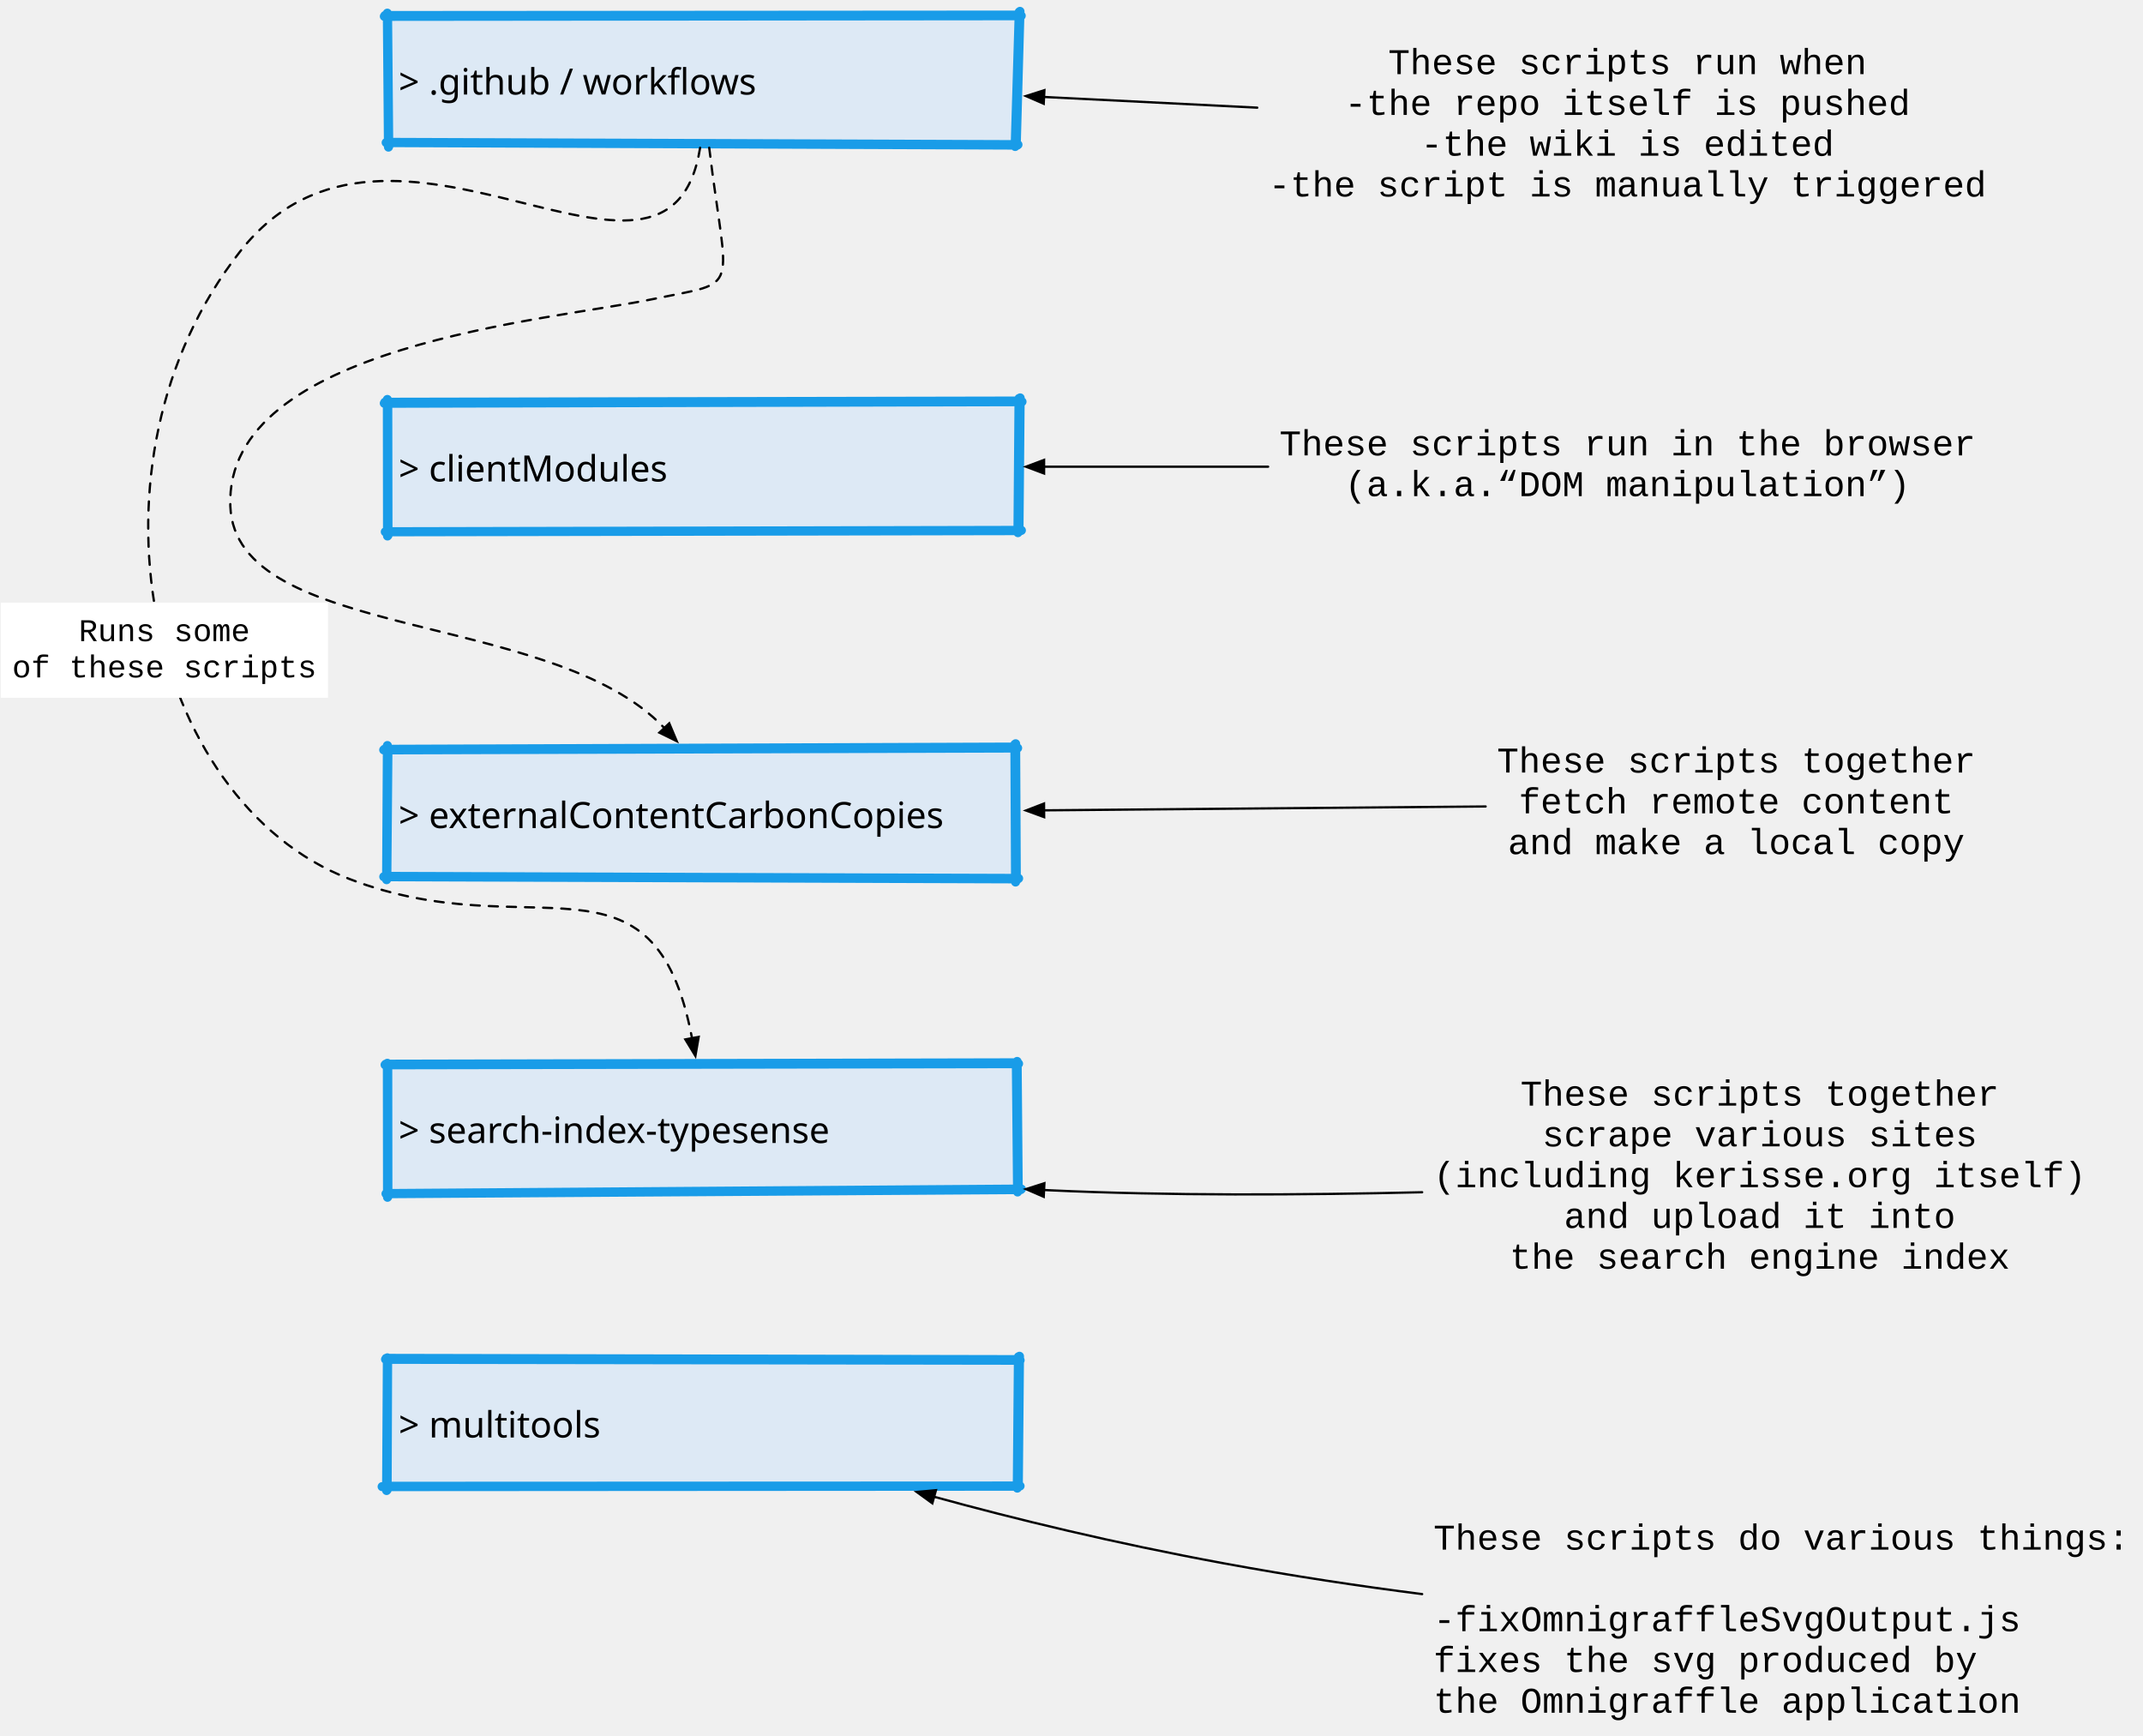
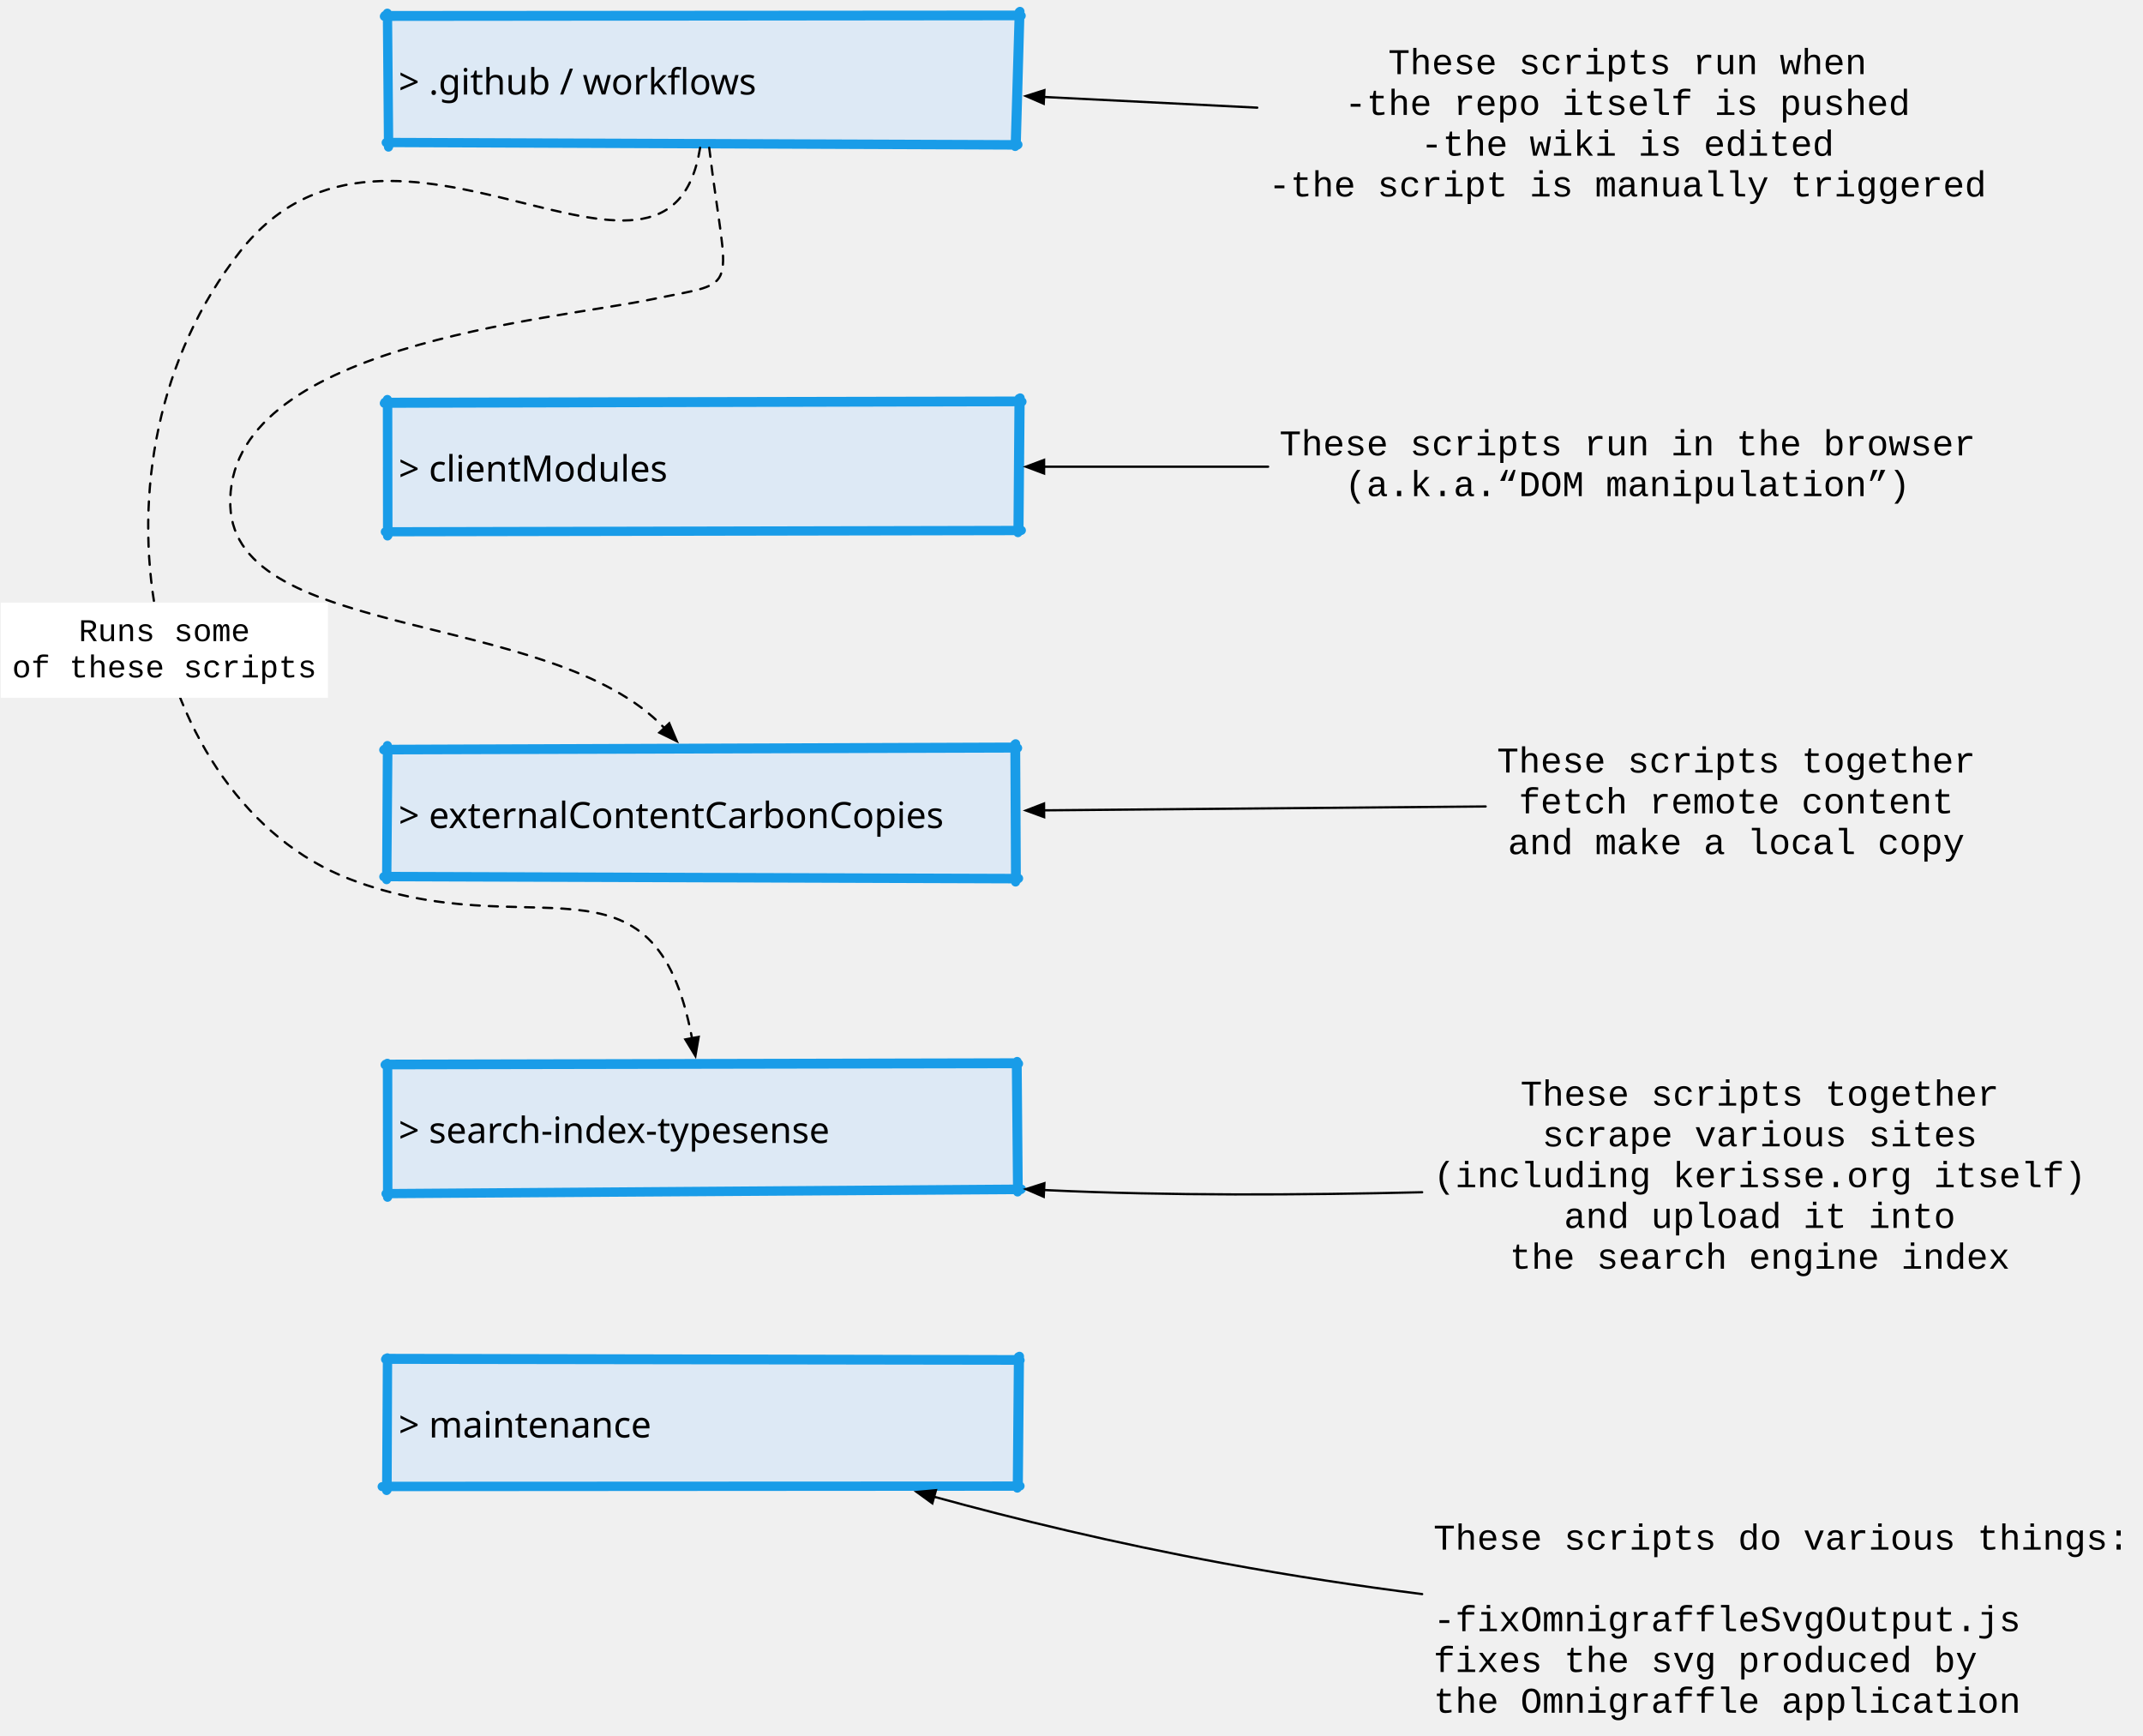
- <svg xmlns="http://www.w3.org/2000/svg" xmlns:xlink="http://www.w3.org/1999/xlink" version="1.1" viewBox="-57 -14 946 766">
+ <svg xmlns="http://www.w3.org/2000/svg" xmlns:xlink="http://www.w3.org/1999/xlink" version="1.1" viewBox="-57 -14 946 766" width="946" height="766">
  <defs>
    <marker orient="auto" overflow="visible" markerUnits="strokeWidth" id="FilledArrow_Marker" stroke-linejoin="miter" stroke-miterlimit="10" viewBox="-1 -4 10 8" markerWidth="10" markerHeight="8" color="black">
      <g>
        <path d="M 8 0 L 0 -3 L 0 3 Z" fill="currentColor" stroke="currentColor" stroke-width="1" />
      </g>
    </marker>
  </defs>
-   <g id="File_system" stroke="none" stroke-opacity="1" fill="none" fill-opacity="1" stroke-dasharray="none">
+   <g id="File_system" stroke="none" stroke-opacity="1" fill-opacity="1" stroke-dasharray="none" fill="none">
    <g id="File_system_Layer_1">
      <g id="Graphic_2">
-         <rect x="114" y="164" width="278" height="56" fill="#dde9f5" />
        <a xlink:href="https://github.com/WebOfTrust/WOT-terms/tree/main/clientModules">
+           <rect x="114" y="164" width="278" height="56" fill="#dde9f5" />
          <path d="M 112.64 164.003 L 394.155 163.315 M 392.837 161.878 L 392.359 221.109 M 393.627 220.222 L 113.079 220.738 M 114.067 222.582 L 113.998 162.318 M 112.89 163.553 L 393.075 163.014 M 393.333 161.63 L 392.814 219.976 M 393.877 220.104 L 114.316 220.701 M 114.268 222.332 L 114.172 163.75" stroke="#199ce8" stroke-linecap="round" stroke-linejoin="round" stroke-width="4" />
          <text transform="translate(119 182.5)" fill="black">
            <tspan font-family="Verdana" font-size="16" fill="black" x="0" y="16">&gt; clientModules</tspan>
          </text>
        </a>
      </g>
      <g id="Graphic_9">
-         <rect x="114" y="317" width="278" height="56" fill="#dde9f5" />
        <a xlink:href="https://github.com/WebOfTrust/WOT-terms/tree/main/externalContentCarbonCopies">
+           <rect x="114" y="317" width="278" height="56" fill="#dde9f5" />
          <path d="M 112.386 317.005 L 392.223 316.179 M 391.008 314.538 L 391.308 375.316 M 392.406 373.931 L 112.413 372.987 M 113.658 374.293 L 114.012 315.072 M 112.636 316.74 L 391.266 315.75 M 391.342 314.287 L 391.634 373.677 M 392.656 373.723 L 113.915 372.827 M 113.758 374.042 L 114.245 316.75" stroke="#199ce8" stroke-linecap="round" stroke-linejoin="round" stroke-width="4" />
          <text transform="translate(119 335.5)" fill="black">
            <tspan font-family="Verdana" font-size="16" fill="black" x="0" y="16">&gt; externalContentCarbonCopies</tspan>
          </text>
        </a>
      </g>
      <g id="Graphic_16">
        <text transform="translate(507.8047 174)" fill="black">
          <tspan font-family="Courier New" font-size="16" fill="black" x="0" y="13">These scripts run in the browser</tspan>
          <tspan font-family="Courier New" font-size="16" fill="black" x="28.805" y="31">(a.k.a.“DOM manipulation”)</tspan>
        </text>
      </g>
      <g id="Line_17">
        <line x1="502.805" y1="192" x2="403.9" y2="192" marker-end="url(#FilledArrow_Marker)" stroke="black" stroke-linecap="round" stroke-linejoin="round" stroke-width="1" />
      </g>
      <g id="Graphic_19">
        <text transform="translate(603.8203 314)" fill="black">
          <tspan font-family="Courier New" font-size="16" fill="black" x="0" y="13">These scripts together</tspan>
          <tspan font-family="Courier New" font-size="16" fill="black" x="9.602" y="31">fetch remote content</tspan>
          <tspan font-family="Courier New" font-size="16" fill="black" x="4.801" y="49">and make a local copy</tspan>
        </text>
      </g>
      <g id="Line_18">
        <line x1="598.82" y1="341.969" x2="403.9" y2="343.678" marker-end="url(#FilledArrow_Marker)" stroke="black" stroke-linecap="round" stroke-linejoin="round" stroke-width="1" />
      </g>
      <g id="Graphic_22">
-         <rect x="114" y="456" width="278" height="56" fill="#dde9f5" />
        <a xlink:href="https://github.com/WebOfTrust/WOT-terms/tree/main/search-index-typesense">
+           <rect x="114" y="456" width="278" height="56" fill="#dde9f5" />
          <path d="M 112.987 456.002 L 392.633 455.5 M 391.65 454.763 L 392.192 512.13 M 393.64 511.081 L 113.392 512.898 M 114.068 514.469 L 113.999 455.331 M 113.237 455.724 L 391.907 455.118 M 392.003 454.512 L 392.478 510.841 M 393.89 510.848 L 114.318 512.812 M 114.232 514.219 L 114.167 455.75" stroke="#199ce8" stroke-linecap="round" stroke-linejoin="round" stroke-width="4" />
          <text transform="translate(119 474.5)" fill="black">
            <tspan font-family="Verdana" font-size="16" fill="black" x="0" y="16">&gt; search-index-typesense</tspan>
          </text>
        </a>
      </g>
      <g id="Graphic_21">
        <text transform="translate(575.793 461)" fill="black">
          <tspan font-family="Courier New" font-size="16" fill="black" x="38.406" y="13">These scripts together</tspan>
          <tspan font-family="Courier New" font-size="16" fill="black" x="48.008" y="31">scrape various sites</tspan>
          <tspan font-family="Courier New" font-size="16" fill="black" x="0" y="49">(including kerisse.org itself)</tspan>
          <tspan font-family="Courier New" font-size="16" fill="black" x="57.609" y="67">and upload it into </tspan>
          <tspan font-family="Courier New" font-size="16" fill="black" x="33.605" y="85">the search engine index</tspan>
        </text>
      </g>
      <g id="Line_20">
        <path d="M 570.793 512.247 C 517.661 513.519 458.142 513.823 406.199 511.375 C 405.426 511.339 404.656 511.302 403.891 511.264" marker-end="url(#FilledArrow_Marker)" stroke="black" stroke-linecap="round" stroke-linejoin="round" stroke-width="1" />
      </g>
      <g id="Graphic_25">
-         <rect x="114" y="-6.776" width="278" height="56" fill="#dde9f5" />
        <a xlink:href="https://github.com/WebOfTrust/WOT-terms/tree/main/.github/workflows">
+           <rect x="114" y="-6.776" width="278" height="56" fill="#dde9f5" />
          <path d="M 112.664 -6.775 L 393.805 -7.048 M 392.933 -8.729 L 391.136 50.657 M 392.117 50.049 L 113.464 48.938 M 114.483 50.926 L 113.988 -8.193 M 112.914 -7.152 L 393.132 -7.343 M 393.251 -8.977 L 391.615 49.801 M 392.366 49.848 L 114.716 48.841 M 114.603 50.677 L 114.092 -7.025" stroke="#199ce8" stroke-linecap="round" stroke-linejoin="round" stroke-width="4" />
          <text transform="translate(119 11.724)" fill="black">
            <tspan font-family="Verdana" font-size="16" fill="black" x="0" y="16">&gt; .github / workflows</tspan>
          </text>
        </a>
      </g>
      <g id="Graphic_24">
        <text transform="translate(503.0039 5.723999)" fill="black">
          <tspan font-family="Courier New" font-size="16" fill="black" x="52.809" y="13">These scripts run when</tspan>
          <tspan font-family="Courier New" font-size="16" fill="black" x="33.605" y="31">-the repo itself is pushed</tspan>
          <tspan font-family="Courier New" font-size="16" fill="black" x="67.211" y="49">-the wiki is edited</tspan>
          <tspan font-family="Courier New" font-size="16" fill="black" x="0" y="67">-the script is manually triggered</tspan>
        </text>
      </g>
      <g id="Line_23">
        <line x1="498.004" y1="33.521" x2="403.888" y2="28.797" marker-end="url(#FilledArrow_Marker)" stroke="black" stroke-linecap="round" stroke-linejoin="round" stroke-width="1" />
      </g>
      <g id="Line_26">
        <path d="M 256.073 51.224 C 263.989 116.97 270.99 109.724 231.333 118 C 186.451 127.367 42.06 138.169 44.667 209.333 C 46.859 269.189 186.852 255.056 236.246 307.321" marker-end="url(#FilledArrow_Marker)" stroke="black" stroke-linecap="round" stroke-linejoin="round" stroke-dasharray="4.0,4.0" stroke-width="1" />
      </g>
      <g id="Line_27">
        <path d="M 252.057 51.224 C 238.131 137.92 115.796 11.903 49 97 C -24 190 7.167 339.167 97.333 374 C 177.552 404.99 231.651 355.569 248.48 444.229" marker-end="url(#FilledArrow_Marker)" stroke="black" stroke-linecap="round" stroke-linejoin="round" stroke-dasharray="4.0,4.0" stroke-width="1" />
      </g>
      <g id="Graphic_28">
        <rect x="-56.659" y="252" width="144.422" height="42" fill="white" />
        <text transform="translate(-51.65902 256.9998)" fill="black">
          <tspan font-family="Courier New" font-size="14" fill="black" x="29.405" y="12">Runs some</tspan>
          <tspan font-family="Courier New" font-size="14" fill="black" x="0" y="28">of these scripts</tspan>
        </text>
      </g>
      <g id="Graphic_34">
-         <rect x="114" y="586" width="278" height="56" fill="#dde9f5" />
-         <a xlink:href="https://github.com/WebOfTrust/WOT-terms/tree/main/multitools">
+         <a xlink:href="https://github.com/WebOfTrust/WOT-terms/tree/main/maintenance">
+           <rect x="114" y="586" width="278" height="56" fill="#dde9f5" />
          <path d="M 113.195 585.999 L 393.32 586.413 M 392.569 584.895 L 392.064 642.843 M 393.047 642.01 L 111.68 642.19 M 113.657 643.901 L 114.004 585.338 M 113.445 585.574 L 392.806 586.13 M 393.036 584.647 L 392.526 641.763 M 393.297 641.907 L 113.917 642.029 M 113.898 643.651 L 114.114 585.749" stroke="#199ce8" stroke-linecap="round" stroke-linejoin="round" stroke-width="4" />
          <text transform="translate(119 604.5)" fill="black">
-             <tspan font-family="Verdana" font-size="16" fill="black" x="0" y="16">&gt; multitools</tspan>
+             <tspan font-family="Verdana" font-size="16" fill="black" x="0" y="16">&gt; maintenance</tspan>
          </text>
        </a>
      </g>
      <g id="Graphic_33">
        <text transform="translate(575.793 657)" fill="black">
          <tspan font-family="Courier New" font-size="16" fill="black" x="0" y="13">These scripts do various things:</tspan>
          <tspan font-family="Courier New" font-size="16" fill="black" x="0" y="49">-fixOmnigraffleSvgOutput.js</tspan>
          <tspan font-family="Courier New" font-size="16" fill="black" x="0" y="67">     fixes the svg produced by</tspan>
          <tspan font-family="Courier New" font-size="16" fill="black" x="0" y="85">     the Omnigraffle application</tspan>
        </text>
      </g>
      <g id="Line_32">
        <path d="M 570.793 689.625 C 543.456 686.148 513.842 681.697 483 676 C 434.427 667.028 391.028 656.484 355.368 646.662" marker-end="url(#FilledArrow_Marker)" stroke="black" stroke-linecap="round" stroke-linejoin="round" stroke-width="1" />
      </g>
    </g>
  </g>
</svg>
